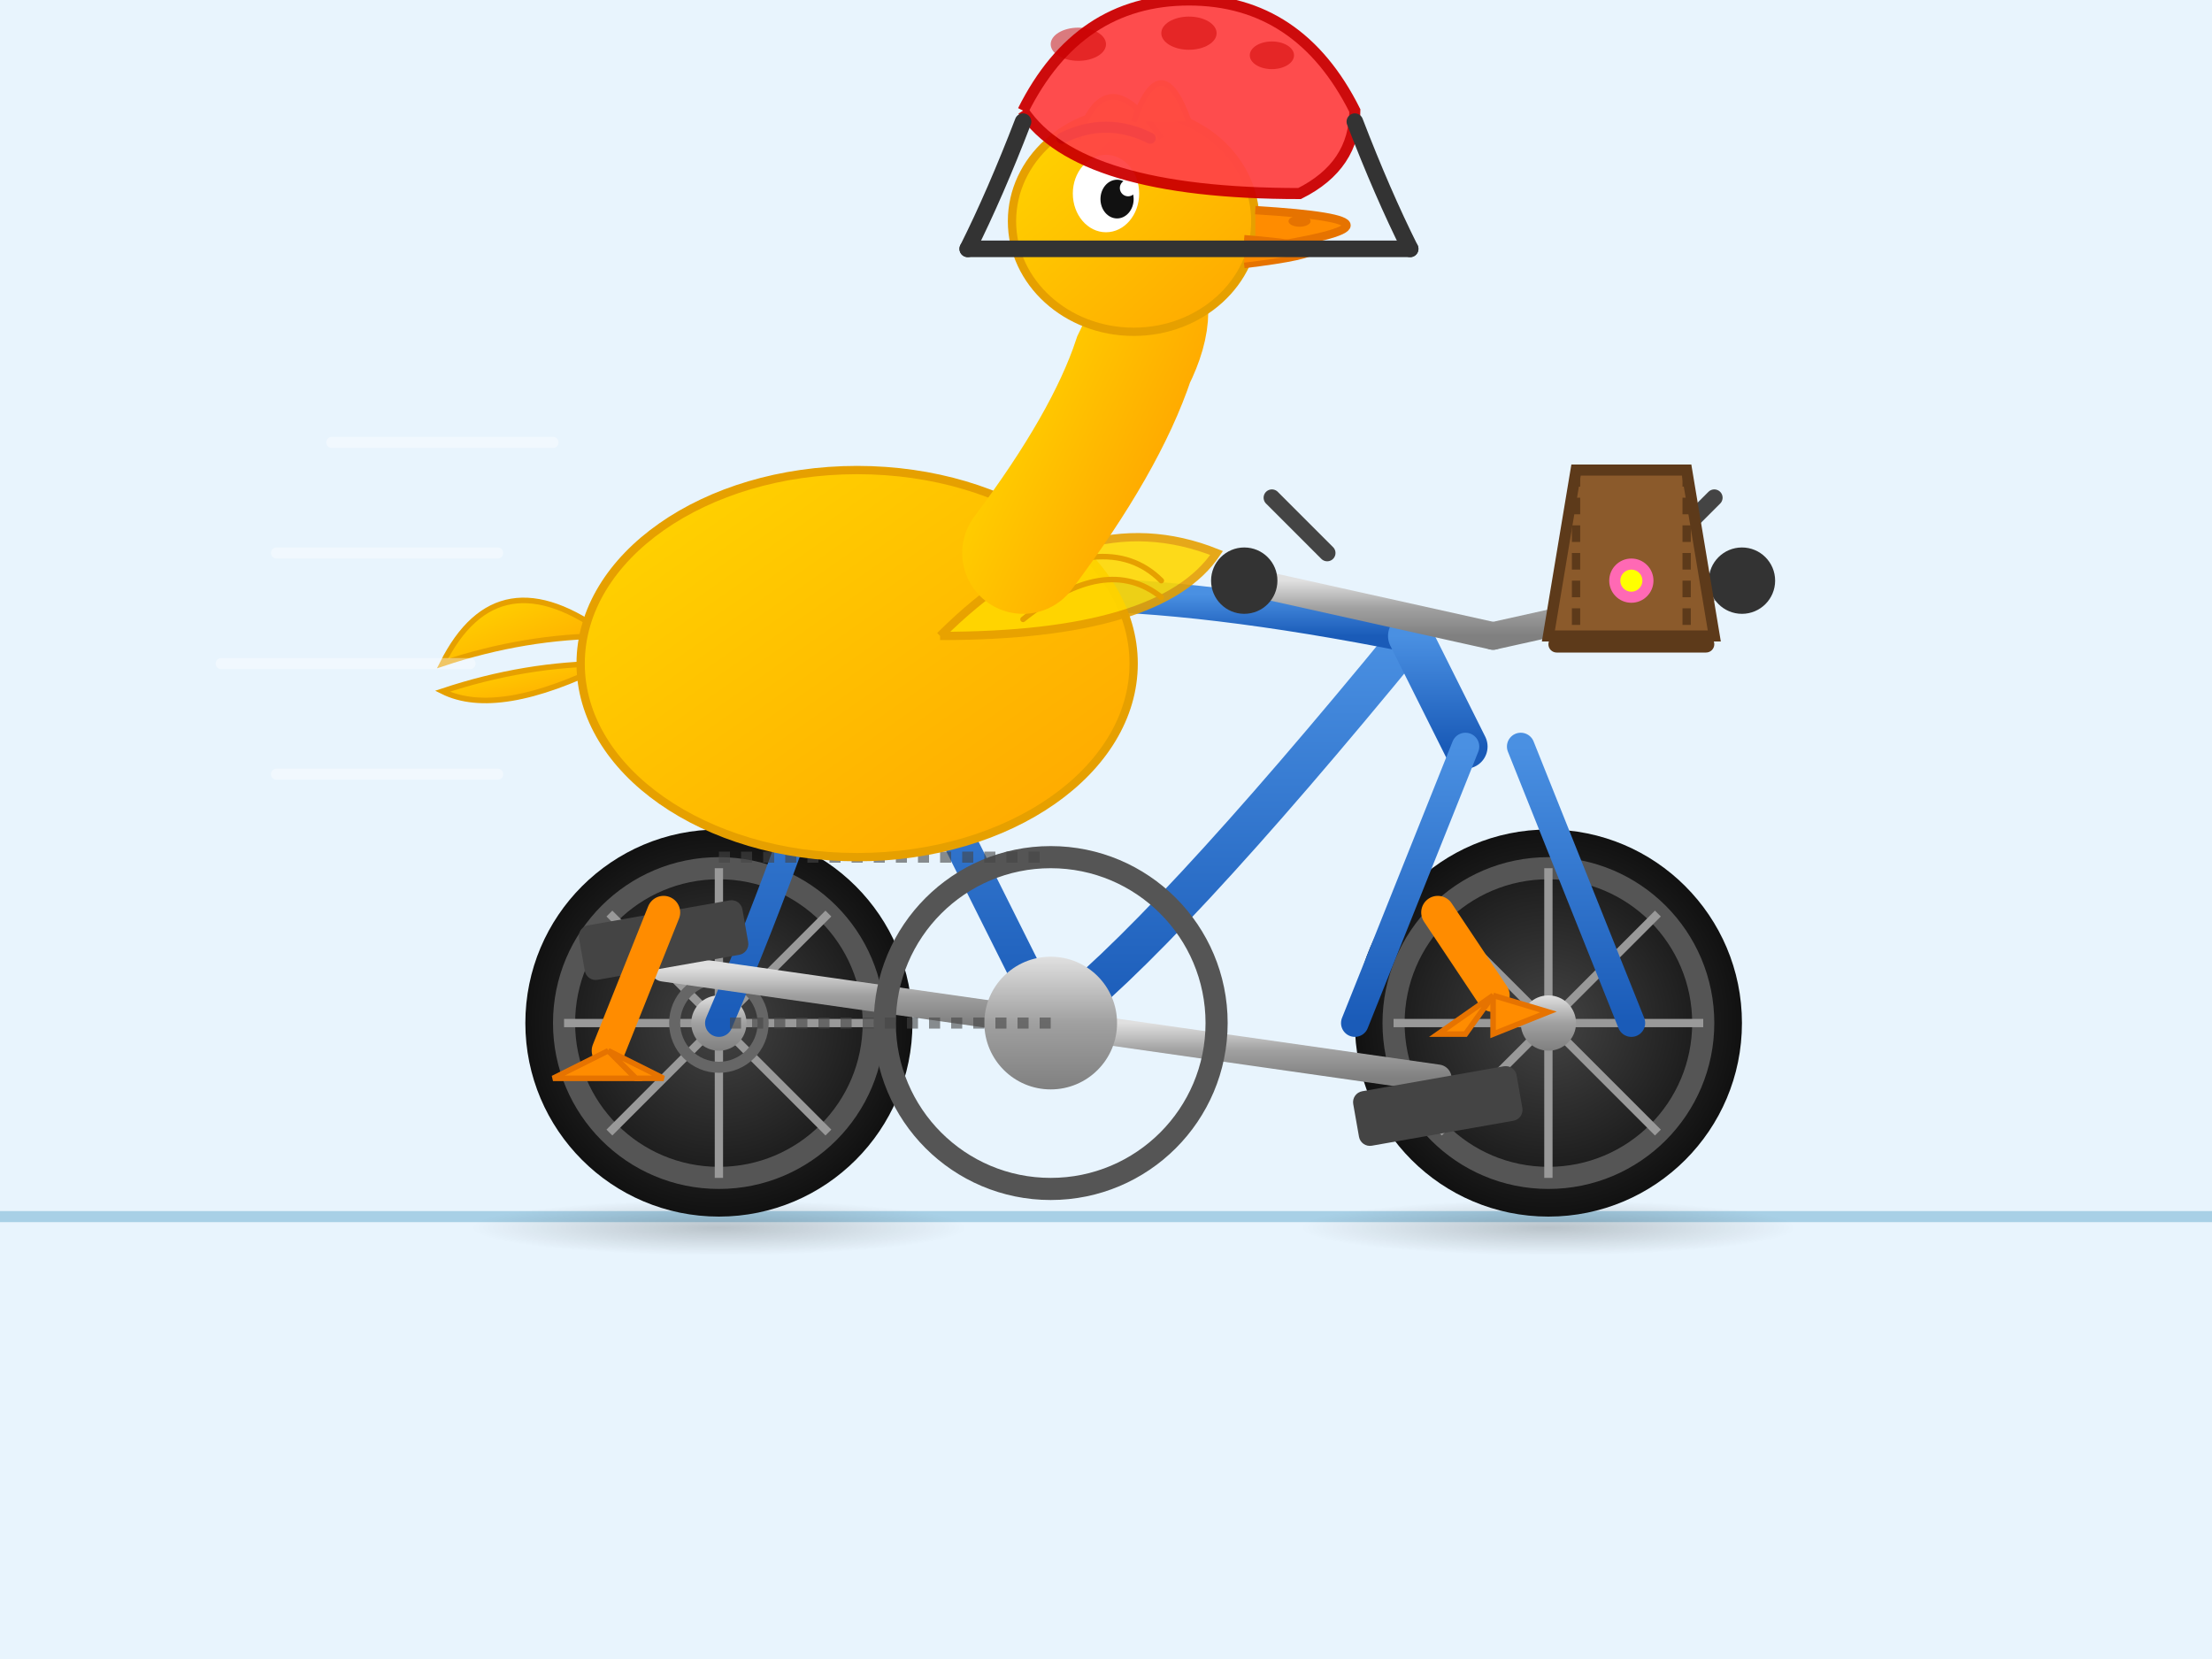
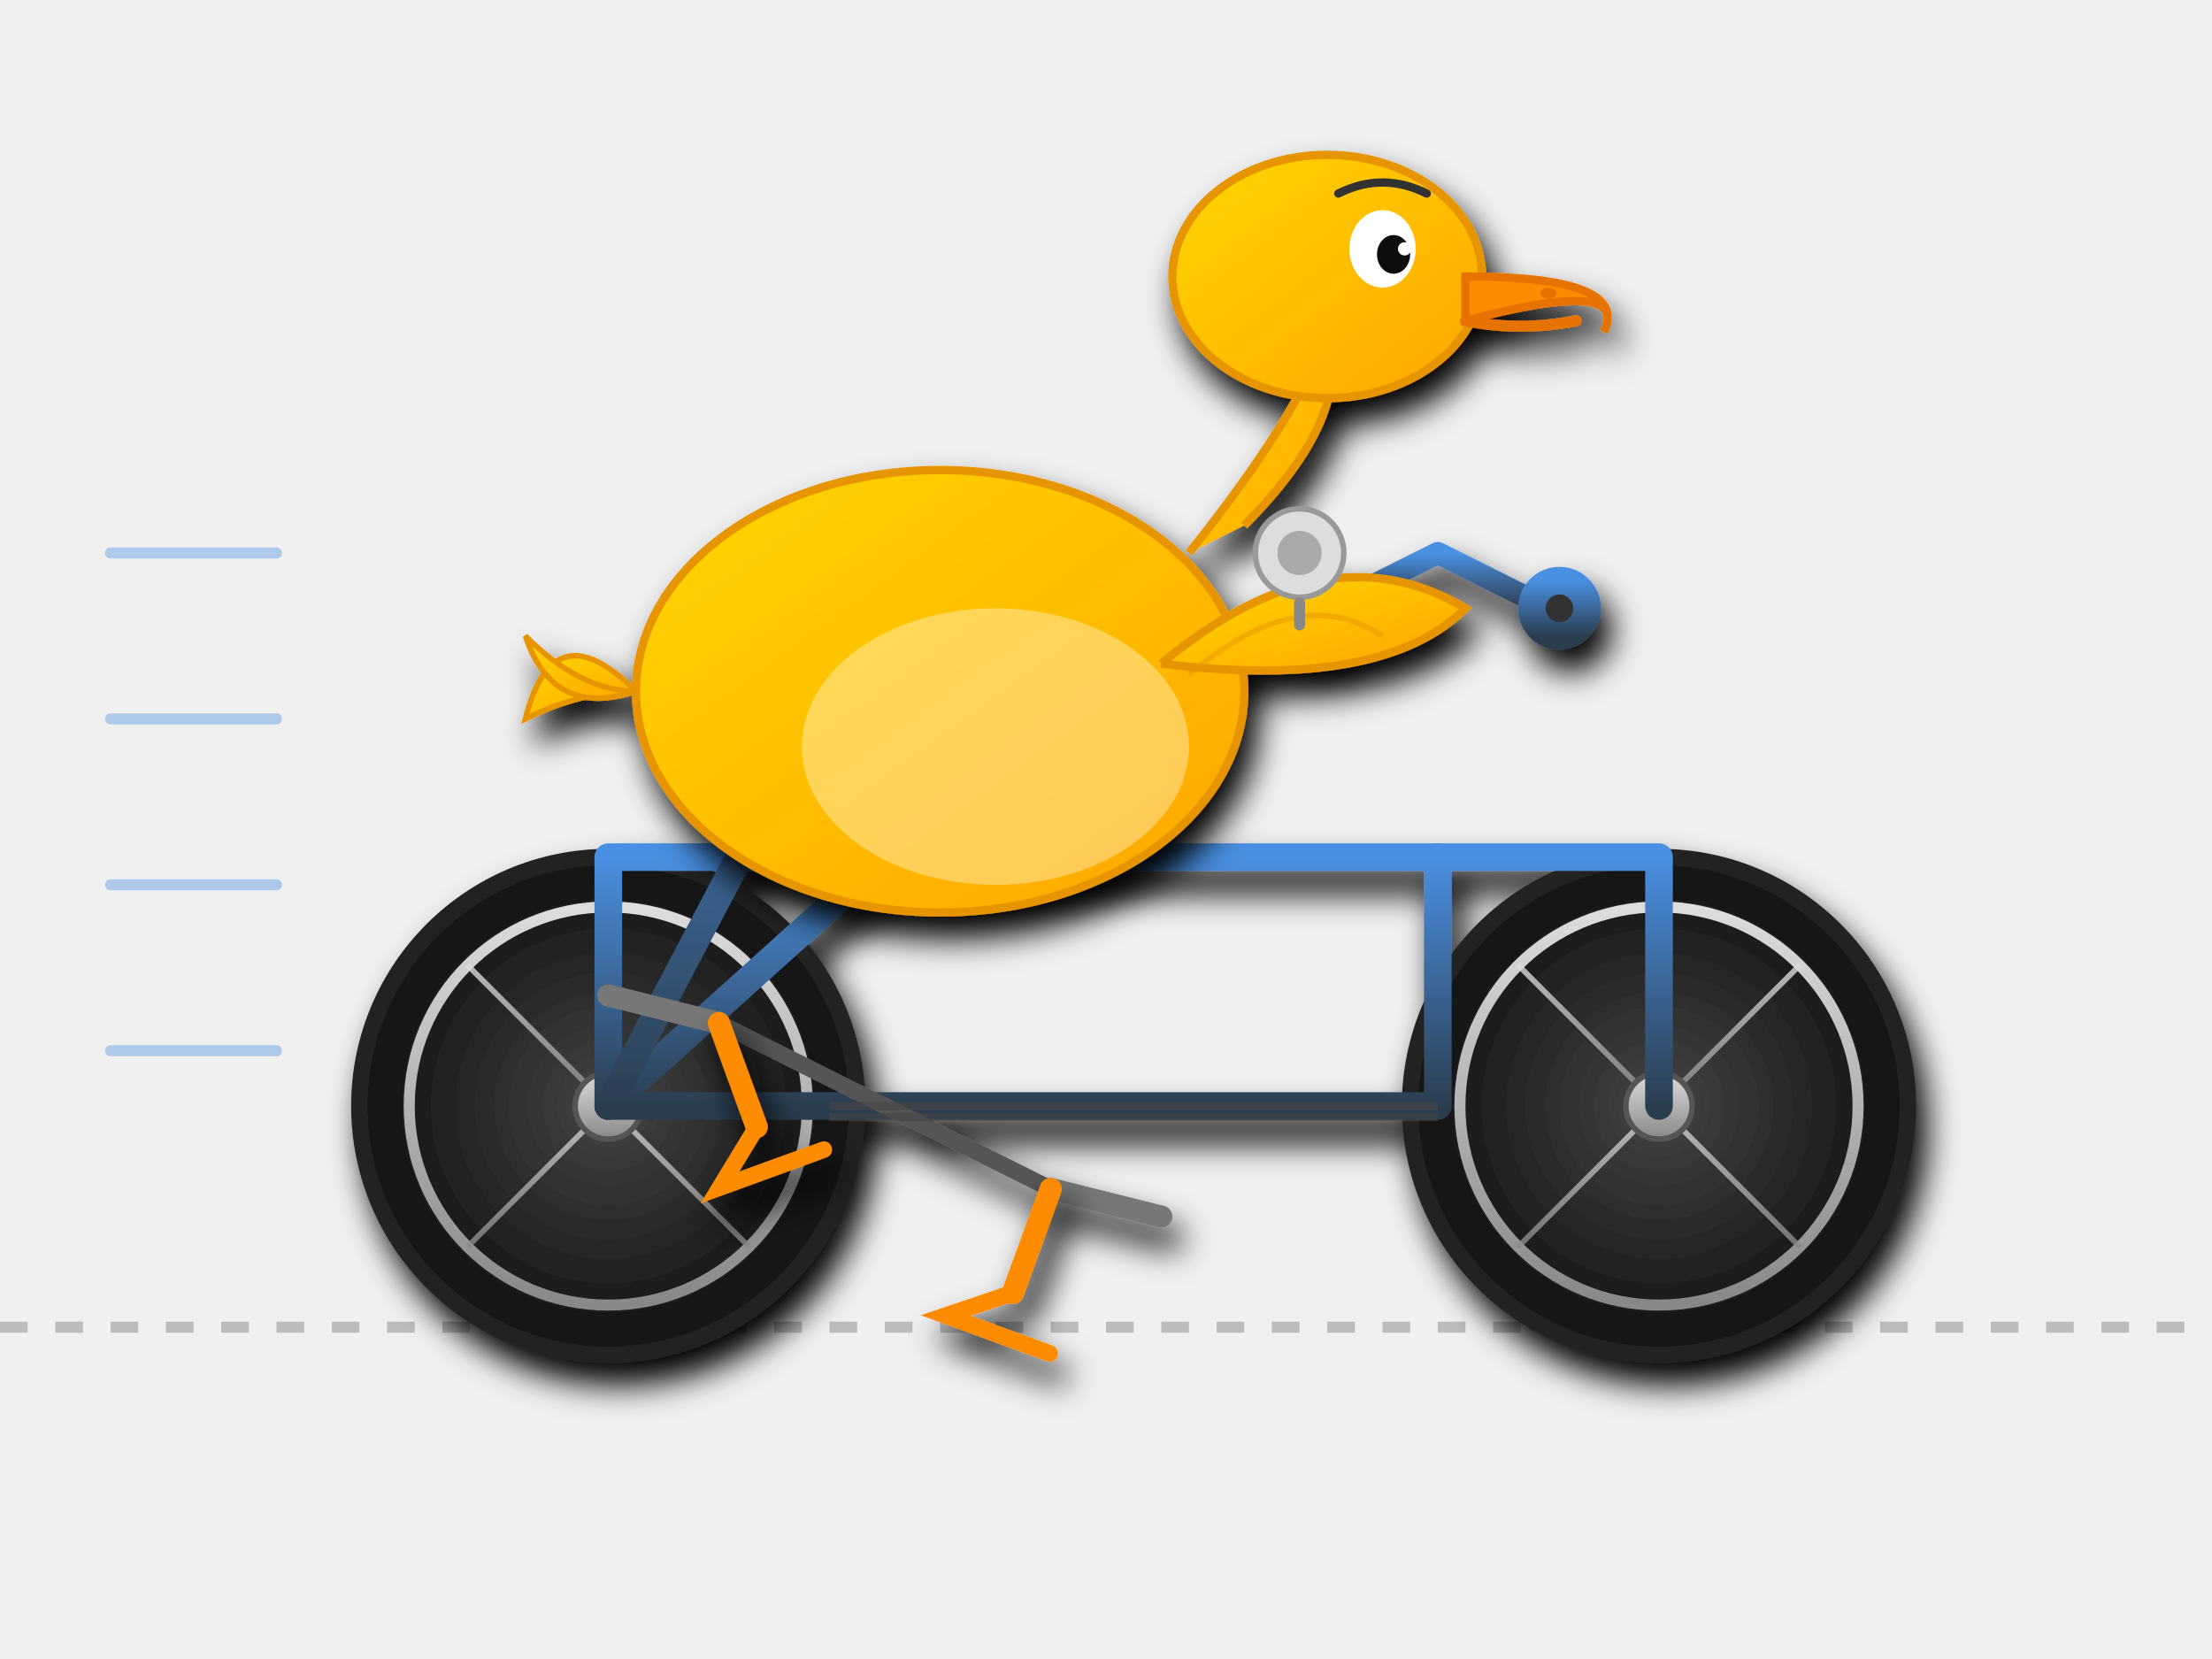
<svg xmlns="http://www.w3.org/2000/svg" viewBox="0 0 400 300">
  <defs>
    <linearGradient id="duckBodyGrad" x1="0%" y1="0%" x2="100%" y2="100%">
      <stop offset="0%" style="stop-color:#FFD700;stop-opacity:1" />
      <stop offset="100%" style="stop-color:#FFA500;stop-opacity:1" />
    </linearGradient>
    <linearGradient id="bikeFrameGrad" x1="0%" y1="0%" x2="0%" y2="100%">
      <stop offset="0%" style="stop-color:#4A90E2;stop-opacity:1" />
-       <stop offset="100%" style="stop-color:#1a5bb8;stop-opacity:1" />
-     </linearGradient>
-     <linearGradient id="metalGrad" x1="0%" y1="0%" x2="0%" y2="100%">
-       <stop offset="0%" style="stop-color:#E0E0E0;stop-opacity:1" />
-       <stop offset="50%" style="stop-color:#A0A0A0;stop-opacity:1" />
-       <stop offset="100%" style="stop-color:#808080;stop-opacity:1" />
+       <stop offset="100%" style="stop-color:#2C3E50;stop-opacity:1" />
    </linearGradient>
    <radialGradient id="tireGrad" cx="50%" cy="50%" r="50%">
      <stop offset="0%" style="stop-color:#444;stop-opacity:1" />
      <stop offset="100%" style="stop-color:#111;stop-opacity:1" />
    </radialGradient>
-     <radialGradient id="shadowGrad" cx="50%" cy="50%" r="50%">
-       <stop offset="0%" style="stop-color:rgba(0,0,0,0.2);stop-opacity:1" />
-       <stop offset="100%" style="stop-color:rgba(0,0,0,0);stop-opacity:0" />
-     </radialGradient>
+     <linearGradient id="rimGrad" x1="0%" y1="0%" x2="0%" y2="100%">
+       <stop offset="0%" style="stop-color:#DDD;stop-opacity:1" />
+       <stop offset="100%" style="stop-color:#888;stop-opacity:1" />
+     </linearGradient>
+     <filter id="dropShadow" x="-20%" y="-20%" width="140%" height="140%">
+       <feGaussianBlur in="SourceAlpha" stdDeviation="3" />
+       <feOffset dx="2" dy="4" result="offsetblur" />
+       <feComponentTransfer>
+         <feFuncA type="linear" slope="0.3" />
+       </feComponentTransfer>
+       <feMerge>
+         <feMergeNode in="offsetblur" />
+         <feMergeNode in="SourceGraphic" />
+       </feMerge>
+     </filter>
  </defs>
-   <rect width="100%" height="100%" fill="#E8F4FD" />
-   <line x1="0" y1="220" x2="400" y2="220" stroke="#A8D0E6" stroke-width="2" />
-   <ellipse cx="130" cy="222" rx="45" ry="5" fill="url(#shadowGrad)" />
-   <ellipse cx="280" cy="222" rx="45" ry="5" fill="url(#shadowGrad)" />
-   <g id="bicycle">
-     <g id="rearWheel" transform="translate(130, 185)">
-       <circle r="35" fill="url(#tireGrad)" />
-       <circle r="28" fill="none" stroke="#555" stroke-width="4" />
-       <g stroke="#999" stroke-width="1.5">
-         <line x1="0" y1="0" x2="0" y2="-28" />
-         <line x1="0" y1="0" x2="0" y2="28" />
-         <line x1="0" y1="0" x2="-28" y2="0" />
-         <line x1="0" y1="0" x2="28" y2="0" />
-         <line x1="0" y1="0" x2="-19.8" y2="-19.8" />
-         <line x1="0" y1="0" x2="19.8" y2="-19.8" />
-         <line x1="0" y1="0" x2="-19.8" y2="19.8" />
-         <line x1="0" y1="0" x2="19.8" y2="19.8" />
+   <line x1="0" y1="240" x2="400" y2="240" stroke="#888" stroke-width="2" stroke-dasharray="5,5" opacity="0.5" />
+   <g id="bicycle" filter="url(#dropShadow)">
+     <g id="rearWheel" transform="translate(110, 200)">
+       <circle r="45" fill="url(#tireGrad)" stroke="#222" stroke-width="3" />
+       <circle r="36" fill="none" stroke="url(#rimGrad)" stroke-width="2" />
+       <g stroke="url(#rimGrad)" stroke-width="1" opacity="0.8">
+         <line x1="0" y1="0" x2="0" y2="-36" />
+         <line x1="0" y1="0" x2="36" y2="0" />
+         <line x1="0" y1="0" x2="-36" y2="0" />
+         <line x1="0" y1="0" x2="0" y2="36" />
+         <line x1="0" y1="0" x2="25.5" y2="-25.5" />
+         <line x1="0" y1="0" x2="-25.5" y2="-25.5" />
+         <line x1="0" y1="0" x2="25.5" y2="25.5" />
+         <line x1="0" y1="0" x2="-25.5" y2="25.5" />
      </g>
-       <circle r="5" fill="url(#metalGrad)" />
-       <circle r="8" fill="none" stroke="#666" stroke-width="2" />
+       <circle r="6" fill="url(#rimGrad)" stroke="#555" stroke-width="1" />
    </g>
-     <g id="frontWheel" transform="translate(280, 185)">
-       <circle r="35" fill="url(#tireGrad)" />
-       <circle r="28" fill="none" stroke="#555" stroke-width="4" />
-       <g stroke="#999" stroke-width="1.5">
-         <line x1="0" y1="0" x2="0" y2="-28" />
-         <line x1="0" y1="0" x2="0" y2="28" />
-         <line x1="0" y1="0" x2="-28" y2="0" />
-         <line x1="0" y1="0" x2="28" y2="0" />
-         <line x1="0" y1="0" x2="-19.8" y2="-19.8" />
-         <line x1="0" y1="0" x2="19.8" y2="-19.8" />
-         <line x1="0" y1="0" x2="-19.8" y2="19.8" />
-         <line x1="0" y1="0" x2="19.8" y2="19.8" />
+     <g id="frontWheel" transform="translate(300, 200)">
+       <circle r="45" fill="url(#tireGrad)" stroke="#222" stroke-width="3" />
+       <circle r="36" fill="none" stroke="url(#rimGrad)" stroke-width="2" />
+       <g stroke="url(#rimGrad)" stroke-width="1" opacity="0.8">
+         <line x1="0" y1="0" x2="0" y2="-36" />
+         <line x1="0" y1="0" x2="36" y2="0" />
+         <line x1="0" y1="0" x2="-36" y2="0" />
+         <line x1="0" y1="0" x2="0" y2="36" />
+         <line x1="0" y1="0" x2="25.5" y2="-25.5" />
+         <line x1="0" y1="0" x2="-25.5" y2="-25.5" />
+         <line x1="0" y1="0" x2="25.5" y2="25.5" />
+         <line x1="0" y1="0" x2="-25.5" y2="25.5" />
      </g>
-       <circle r="5" fill="url(#metalGrad)" />
+       <circle r="6" fill="url(#rimGrad)" stroke="#555" stroke-width="1" />
    </g>
-     <path d="M 130 185 L 190 185" stroke="url(#bikeFrameGrad)" stroke-width="6" stroke-linecap="round" />
-     <path d="M 130 185 Q 145 150 155 115" stroke="url(#bikeFrameGrad)" stroke-width="5" stroke-linecap="round" fill="none" />
-     <path d="M 190 185 L 155 115" stroke="url(#bikeFrameGrad)" stroke-width="6" stroke-linecap="round" />
-     <path d="M 190 185 Q 210 170 255 115" stroke="url(#bikeFrameGrad)" stroke-width="7" stroke-linecap="round" fill="none" />
-     <path d="M 155 115 Q 180 100 255 115" stroke="url(#bikeFrameGrad)" stroke-width="6" stroke-linecap="round" fill="none" />
-     <path d="M 255 115 L 265 135" stroke="url(#bikeFrameGrad)" stroke-width="8" stroke-linecap="round" />
-     <path d="M 265 135 Q 255 160 245 185" stroke="url(#bikeFrameGrad)" stroke-width="5" stroke-linecap="round" fill="none" />
-     <path d="M 275 135 Q 285 160 295 185" stroke="url(#bikeFrameGrad)" stroke-width="5" stroke-linecap="round" fill="none" />
-     <path d="M 245 185 L 295 185" stroke="url(#bikeFrameGrad)" stroke-width="5" stroke-linecap="round" />
-     <g transform="translate(270, 115)">
-       <path d="M 0 0 L -45 -10" stroke="url(#metalGrad)" stroke-width="5" stroke-linecap="round" fill="none" />
-       <path d="M 0 0 L 45 -10" stroke="url(#metalGrad)" stroke-width="5" stroke-linecap="round" fill="none" />
-       <circle cx="-45" cy="-10" r="6" fill="#333" />
-       <circle cx="45" cy="-10" r="6" fill="#333" />
-       <path d="M -30 -15 L -40 -25" stroke="#444" stroke-width="3" stroke-linecap="round" fill="none" />
-       <path d="M 30 -15 L 40 -25" stroke="#444" stroke-width="3" stroke-linecap="round" fill="none" />
+     <g stroke="url(#bikeFrameGrad)" stroke-width="5" stroke-linecap="round" stroke-linejoin="round" fill="none">
+       <path d="M 110 155 L 260 155 L 260 200 L 110 200 Z" />
+       <line x1="160" y1="155" x2="160" y2="200" />
+       <path d="M 110 200 L 160 155" />
+       <path d="M 160 105 L 110 200" />
+       <path d="M 260 155 L 300 155 L 300 200" />
+       <line x1="260" y1="155" x2="260" y2="110" />
+       <path d="M 240 110 L 260 100 L 280 110" stroke-width="4" />
+       <circle cx="238" cy="110" r="5" fill="#333" />
+       <circle cx="282" cy="110" r="5" fill="#333" />
    </g>
-     <path d="M 155 115 Q 140 100 125 105" stroke="#333" stroke-width="10" stroke-linecap="round" fill="none" />
-     <ellipse cx="135" cy="105" rx="18" ry="6" fill="#222" transform="rotate(-15 135 105)" />
-     <g transform="translate(190, 185)">
-       <line x1="0" y1="0" x2="-70" y2="-10" stroke="url(#metalGrad)" stroke-width="5" stroke-linecap="round" />
-       <line x1="0" y1="0" x2="70" y2="10" stroke="url(#metalGrad)" stroke-width="5" stroke-linecap="round" />
-       <circle r="30" fill="none" stroke="#555" stroke-width="4" />
-       <circle r="12" fill="url(#metalGrad)" />
-       <rect x="-85" y="-20" width="30" height="10" rx="2" fill="#444" transform="rotate(-10 -70 -15)" />
-       <rect x="55" y="10" width="30" height="10" rx="2" fill="#444" transform="rotate(170 70 15)" />
+     <path d="M 145 105 Q 160 95 180 105" stroke="url(#bikeFrameGrad)" stroke-width="8" stroke-linecap="round" fill="none" />
+     <ellipse cx="160" cy="100" rx="20" ry="6" fill="#2C3E50" />
+     <ellipse cx="160" cy="98" rx="18" ry="4" fill="#34495E" />
+     <g transform="translate(160, 200)" stroke="#555" stroke-width="3" stroke-linecap="round">
+       <line x1="0" y1="0" x2="-30" y2="-15" id="crankLeft" />
+       <line x1="0" y1="0" x2="30" y2="15" id="crankRight" />
+       <line x1="-30" y1="-15" x2="-50" y2="-20" stroke="#777" stroke-width="4" />
+       <line x1="30" y1="15" x2="50" y2="20" stroke="#777" stroke-width="4" />
    </g>
-     <path d="M 190 185 Q 180 185 160 185 Q 130 185 130 185" stroke="#444" stroke-width="2" fill="none" stroke-dasharray="2,2" opacity="0.6" />
-     <path d="M 130 155 L 190 155" stroke="#444" stroke-width="2" fill="none" stroke-dasharray="2,2" opacity="0.6" />
-     <g transform="translate(285, 85)">
-       <path d="M 0 0 L -5 30 L 25 30 L 20 0 Z" fill="#8B5A2B" stroke="#5D3A1A" stroke-width="2" />
-       <path d="M 0 0 L 0 30" stroke="#5D3A1A" stroke-width="1.5" stroke-dasharray="3,2" />
-       <path d="M 20 0 L 20 30" stroke="#5D3A1A" stroke-width="1.5" stroke-dasharray="3,2" />
-       <rect x="-5" y="30" width="30" height="3" fill="#5D3A1A" rx="1.5" />
-       <circle cx="10" cy="20" r="4" fill="#FF69B4" />
-       <circle cx="10" cy="20" r="2" fill="#FFFF00" />
+     <path d="M 150 200 Q 180 200 200 200 Q 230 200 260 200" stroke="#444" stroke-width="1.5" fill="none" opacity="0.6" />
+     <path d="M 150 202 Q 180 202 200 202 Q 230 202 260 202" stroke="#444" stroke-width="1.5" fill="none" opacity="0.6" />
+   </g>
+   <g id="duck" transform="translate(0, 0)" filter="url(#dropShadow)">
+     <path d="M 115 125 Q 100 110 95 130 Q 105 125 115 125" fill="url(#duckBodyGrad)" stroke="#E69500" stroke-width="1" />
+     <path d="M 115 125 Q 100 130 95 115 Q 105 125 115 125" fill="url(#duckBodyGrad)" stroke="#E69500" stroke-width="1" />
+     <ellipse cx="170" cy="125" rx="55" ry="40" fill="url(#duckBodyGrad)" stroke="#E69500" stroke-width="1.5" />
+     <ellipse cx="180" cy="135" rx="35" ry="25" fill="#FFF8DC" opacity="0.4" />
+     <path d="M 210 120 Q 240 95 265 110 Q 250 125 210 120" fill="url(#duckBodyGrad)" stroke="#E69500" stroke-width="1.5" />
+     <path d="M 215 122 Q 235 105 250 115" stroke="#E69500" stroke-width="1" fill="none" opacity="0.5" />
+     <path d="M 215 100 Q 235 75 240 60 Q 245 75 225 95" fill="url(#duckBodyGrad)" stroke="#E69500" stroke-width="1.5" />
+     <ellipse cx="240" cy="50" rx="28" ry="22" fill="url(#duckBodyGrad)" stroke="#E69500" stroke-width="1.5" />
+     <g transform="translate(250, 45)">
+       <ellipse cx="0" cy="0" rx="6" ry="7" fill="white" />
+       <ellipse cx="2" cy="1" rx="3" ry="3.5" fill="#111" />
+       <circle cx="4" cy="0" r="1.2" fill="white" />
+       <path d="M -8 -10 Q 0 -14 8 -10" stroke="#333" stroke-width="1.5" fill="none" stroke-linecap="round" />
+     </g>
+     <path d="M 265 50 Q 295 50 290 60 Q 295 50 265 58 Z" fill="#FF8C00" stroke="#E67300" stroke-width="1.5" />
+     <ellipse cx="280" cy="53" rx="1.5" ry="1" fill="#E67300" />
+     <path d="M 265 58 Q 275 60 285 58" stroke="#E67300" stroke-width="2" fill="none" stroke-linecap="round" />
+     <g transform="translate(130, 185) rotate(-20)">
+       <path d="M 0 0 L 0 20" stroke="#FF8C00" stroke-width="4" stroke-linecap="round" />
+       <path d="M 0 20 L -10 28 L 0 28 L 10 28" stroke="#FF8C00" stroke-width="3" stroke-linecap="round" fill="none" />
+     </g>
+     <g transform="translate(190, 215) rotate(20)">
+       <path d="M 0 0 L 0 20" stroke="#FF8C00" stroke-width="4" stroke-linecap="round" />
+       <path d="M 0 20 L -10 28 L 0 28 L 10 28" stroke="#FF8C00" stroke-width="3" stroke-linecap="round" fill="none" />
    </g>
  </g>
-   <g id="duck" transform="translate(0, -10)">
-     <path d="M 110 125 Q 90 110 80 130 Q 95 125 110 125" fill="url(#duckBodyGrad)" stroke="#E6A000" stroke-width="1" />
-     <path d="M 110 130 Q 90 140 80 135 Q 95 130 110 130" fill="url(#duckBodyGrad)" stroke="#E6A000" stroke-width="1" />
-     <ellipse cx="155" cy="130" rx="50" ry="35" fill="url(#duckBodyGrad)" stroke="#E6A000" stroke-width="1.5" />
-     <path d="M 170 125 Q 195 100 220 110 Q 210 125 170 125" fill="#FFD700" stroke="#E6A000" stroke-width="1.5" opacity="0.9" />
-     <path d="M 180 118 Q 200 105 210 115" fill="none" stroke="#E6A000" stroke-width="1" stroke-linecap="round" />
-     <path d="M 185 122 Q 200 110 210 118" fill="none" stroke="#E6A000" stroke-width="1" stroke-linecap="round" />
-     <path d="M 185 110 Q 200 90 205 75 Q 210 65 205 60" stroke="url(#duckBodyGrad)" stroke-width="22" stroke-linecap="round" fill="none" />
-     <ellipse cx="205" cy="50" rx="22" ry="20" fill="url(#duckBodyGrad)" stroke="#E6A000" stroke-width="1.5" />
-     <path d="M 195 35 Q 200 20 210 35" fill="#FFD700" stroke="#E6A000" stroke-width="1" />
-     <path d="M 205 32 Q 210 18 215 32" fill="#FFD700" stroke="#E6A000" stroke-width="1" />
-     <path d="M 227 48 Q 260 50 227 55" fill="#FF8C00" stroke="#E67300" stroke-width="1.5" />
-     <ellipse cx="235" cy="50" rx="2" ry="1" fill="#E67300" />
-     <path d="M 225 53 Q 250 55 225 58" fill="#FF8C00" stroke="#E67300" stroke-width="1" />
-     <g transform="translate(200, 45)">
-       <ellipse cx="0" cy="0" rx="6" ry="7" fill="white" />
-       <ellipse cx="2" cy="1" rx="3" ry="3.5" fill="#111" />
-       <circle cx="4" cy="-1" r="1.5" fill="white" />
-       <path d="M -8 -10 Q 0 -14 8 -10" stroke="#333" stroke-width="2" fill="none" stroke-linecap="round" />
-     </g>
-     <path d="M 185 30 Q 195 10 215 10 Q 235 10 245 30 Q 245 40 235 45 Q 195 45 185 30" fill="#FF4444" stroke="#CC0000" stroke-width="2" opacity="0.95" />
-     <ellipse cx="195" cy="18" rx="5" ry="3" fill="#CC0000" opacity="0.5" />
-     <ellipse cx="215" cy="16" rx="5" ry="3" fill="#CC0000" opacity="0.5" />
-     <ellipse cx="230" cy="20" rx="4" ry="2.5" fill="#CC0000" opacity="0.5" />
-     <path d="M 185 32 Q 180 45 175 55" stroke="#333" stroke-width="3" fill="none" stroke-linecap="round" />
-     <path d="M 245 32 Q 250 45 255 55" stroke="#333" stroke-width="3" fill="none" stroke-linecap="round" />
-     <path d="M 175 55 L 255 55" stroke="#333" stroke-width="3" fill="none" stroke-linecap="round" />
-     <g transform="translate(120, 175)">
-       <path d="M 0 0 L -10 25" stroke="#FF8C00" stroke-width="6" stroke-linecap="round" />
-       <path d="M -10 25 L -20 30 L -5 30 L -10 25" fill="#FF8C00" stroke="#E67300" stroke-width="1" />
-       <path d="M -10 25 L 0 30 L -5 30 Z" fill="#FF8C00" stroke="#E67300" stroke-width="1" />
-     </g>
-     <g transform="translate(260, 175)">
-       <path d="M 0 0 L 10 15" stroke="#FF8C00" stroke-width="6" stroke-linecap="round" />
-       <path d="M 10 15 L 20 18 L 10 22 L 10 15" fill="#FF8C00" stroke="#E67300" stroke-width="1" />
-       <path d="M 10 15 L 0 22 L 5 22 Z" fill="#FF8C00" stroke="#E67300" stroke-width="1" />
-     </g>
+   <g opacity="0.4" stroke="#4A90E2" stroke-width="2" stroke-linecap="round">
+     <line x1="50" y1="100" x2="20" y2="100" />
+     <line x1="50" y1="130" x2="20" y2="130" />
+     <line x1="50" y1="160" x2="20" y2="160" />
+     <line x1="50" y1="190" x2="20" y2="190" />
  </g>
-   <g opacity="0.4" stroke="#FFFFFF" stroke-width="2" stroke-linecap="round">
-     <line x1="50" y1="100" x2="90" y2="100" />
-     <line x1="40" y1="120" x2="85" y2="120" />
-     <line x1="50" y1="140" x2="90" y2="140" />
-     <line x1="60" y1="80" x2="100" y2="80" />
+   <g transform="translate(235, 100)">
+     <circle cx="0" cy="0" r="8" fill="#DDD" stroke="#999" stroke-width="1" />
+     <circle cx="0" cy="0" r="4" fill="#AAA" />
+     <rect x="-1" y="8" width="2" height="6" fill="#888" rx="1" />
  </g>
</svg>
